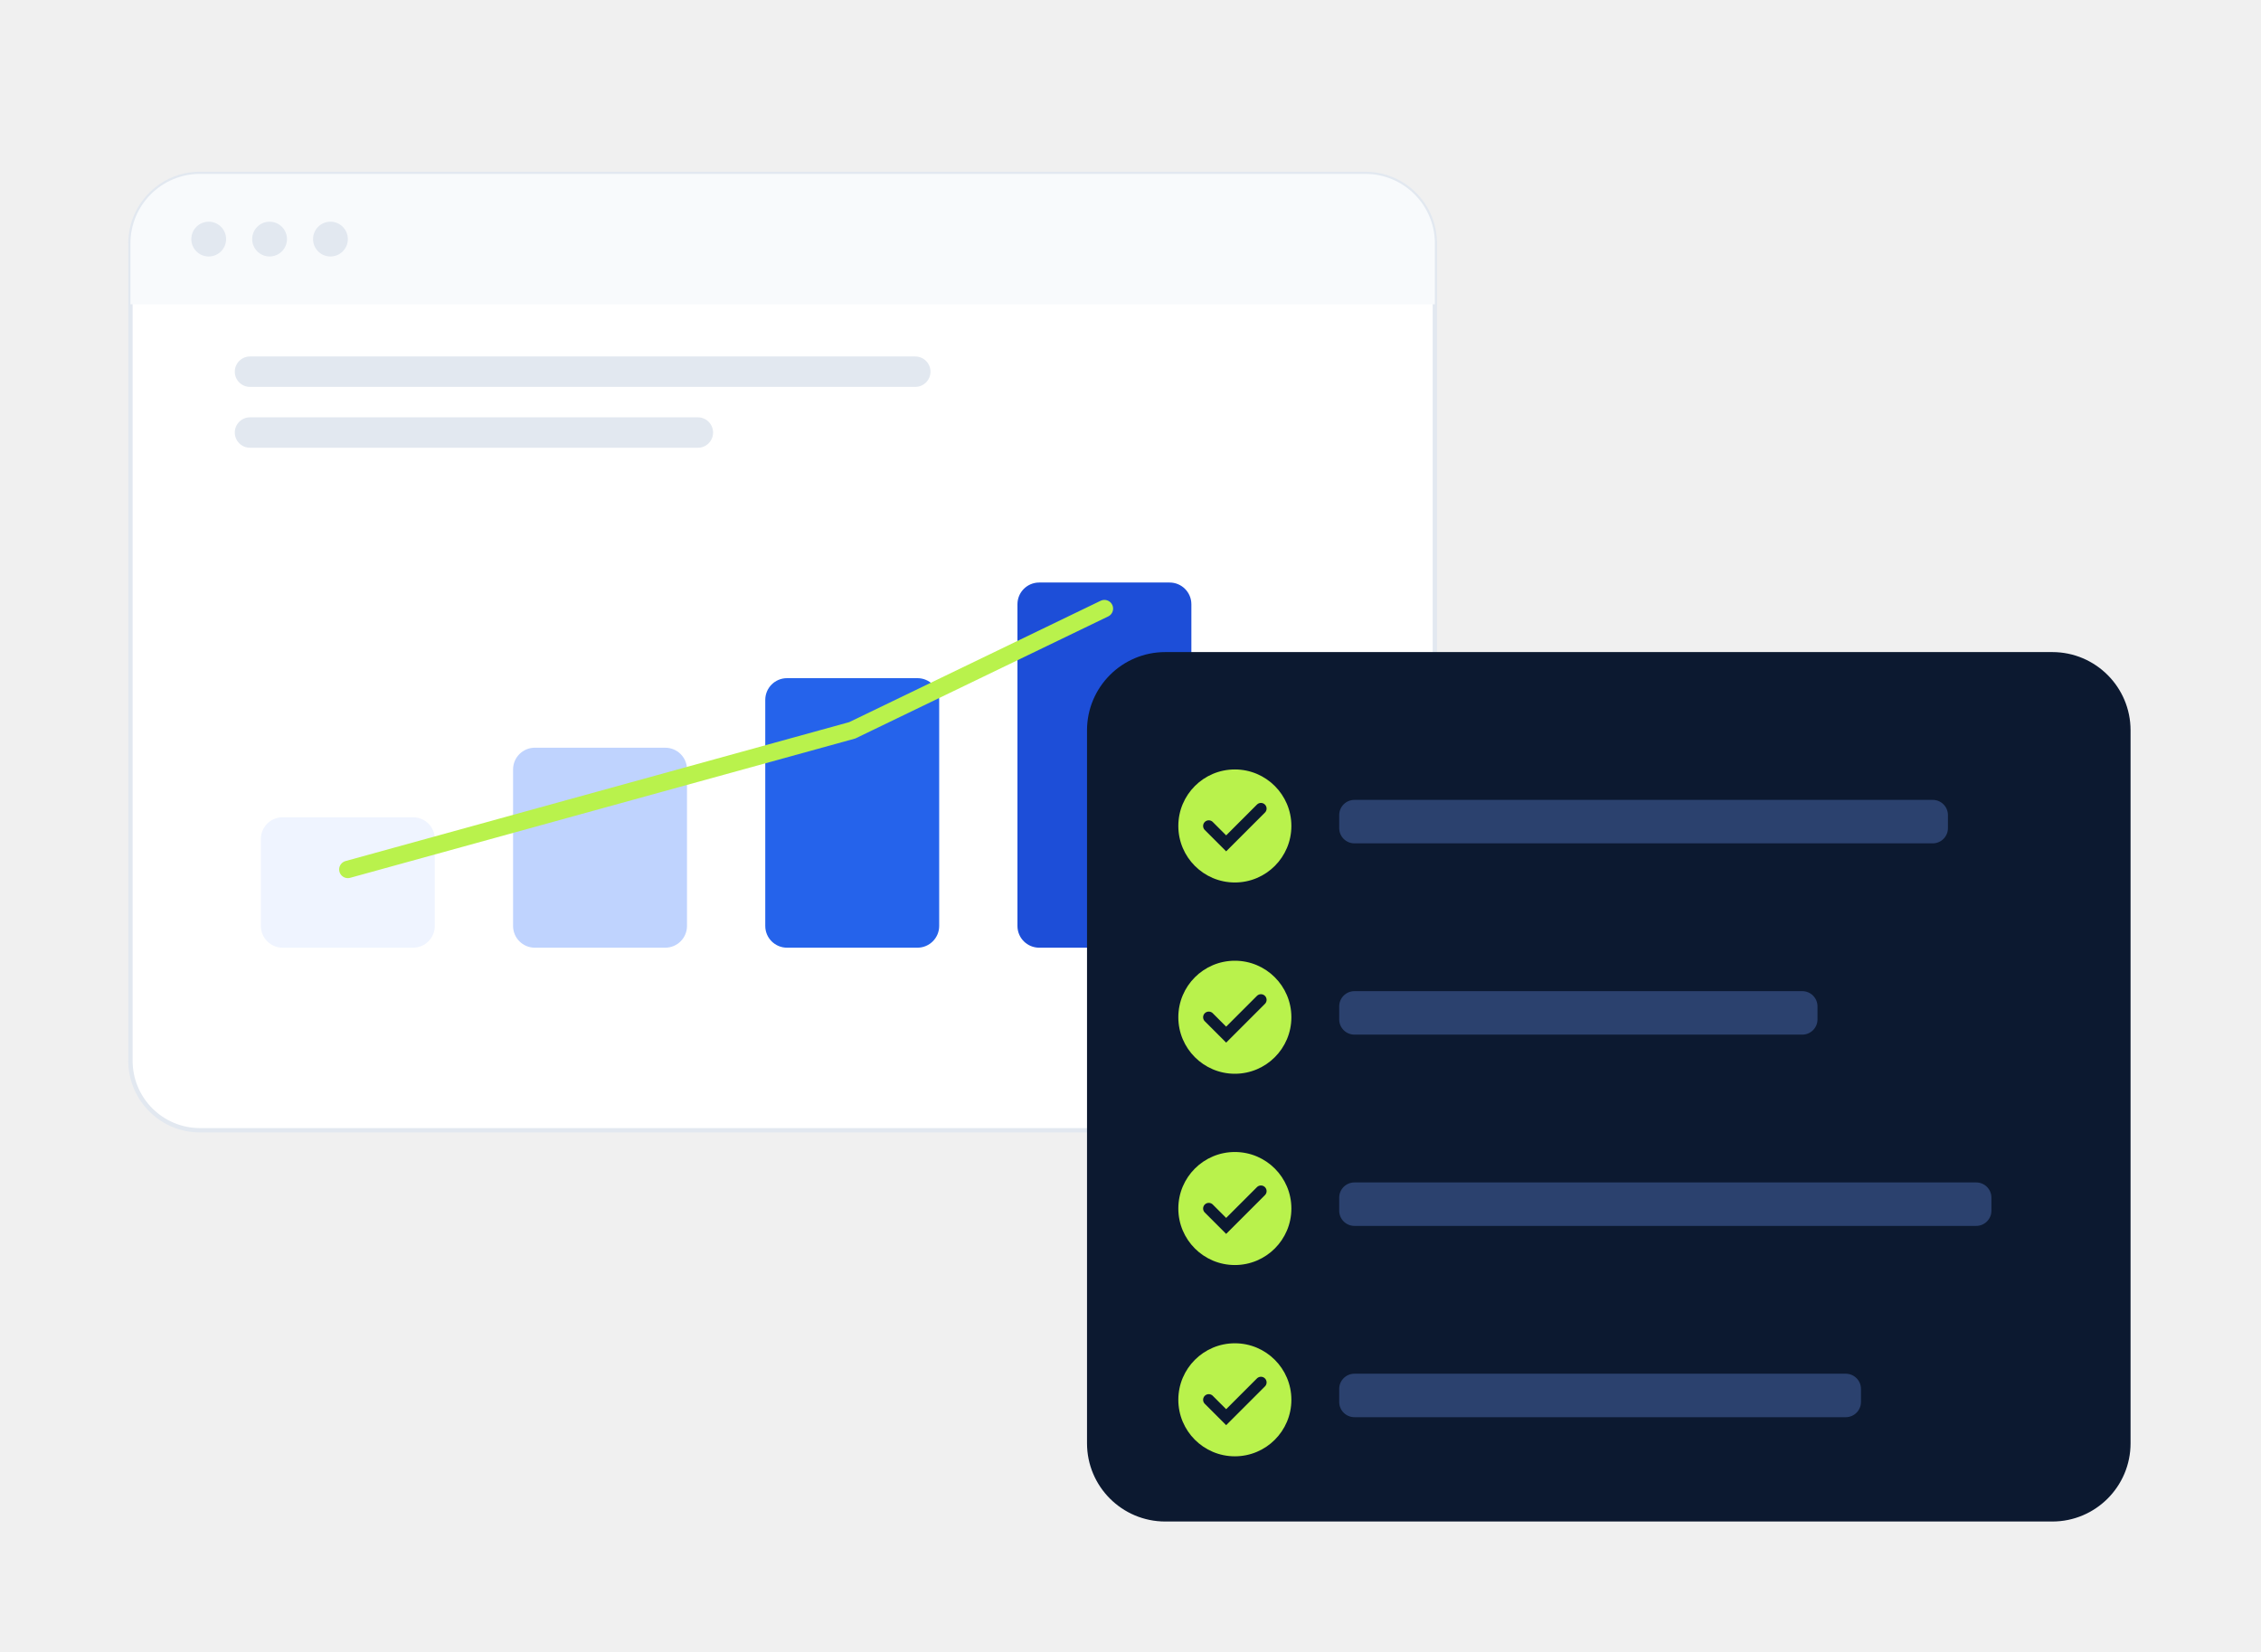
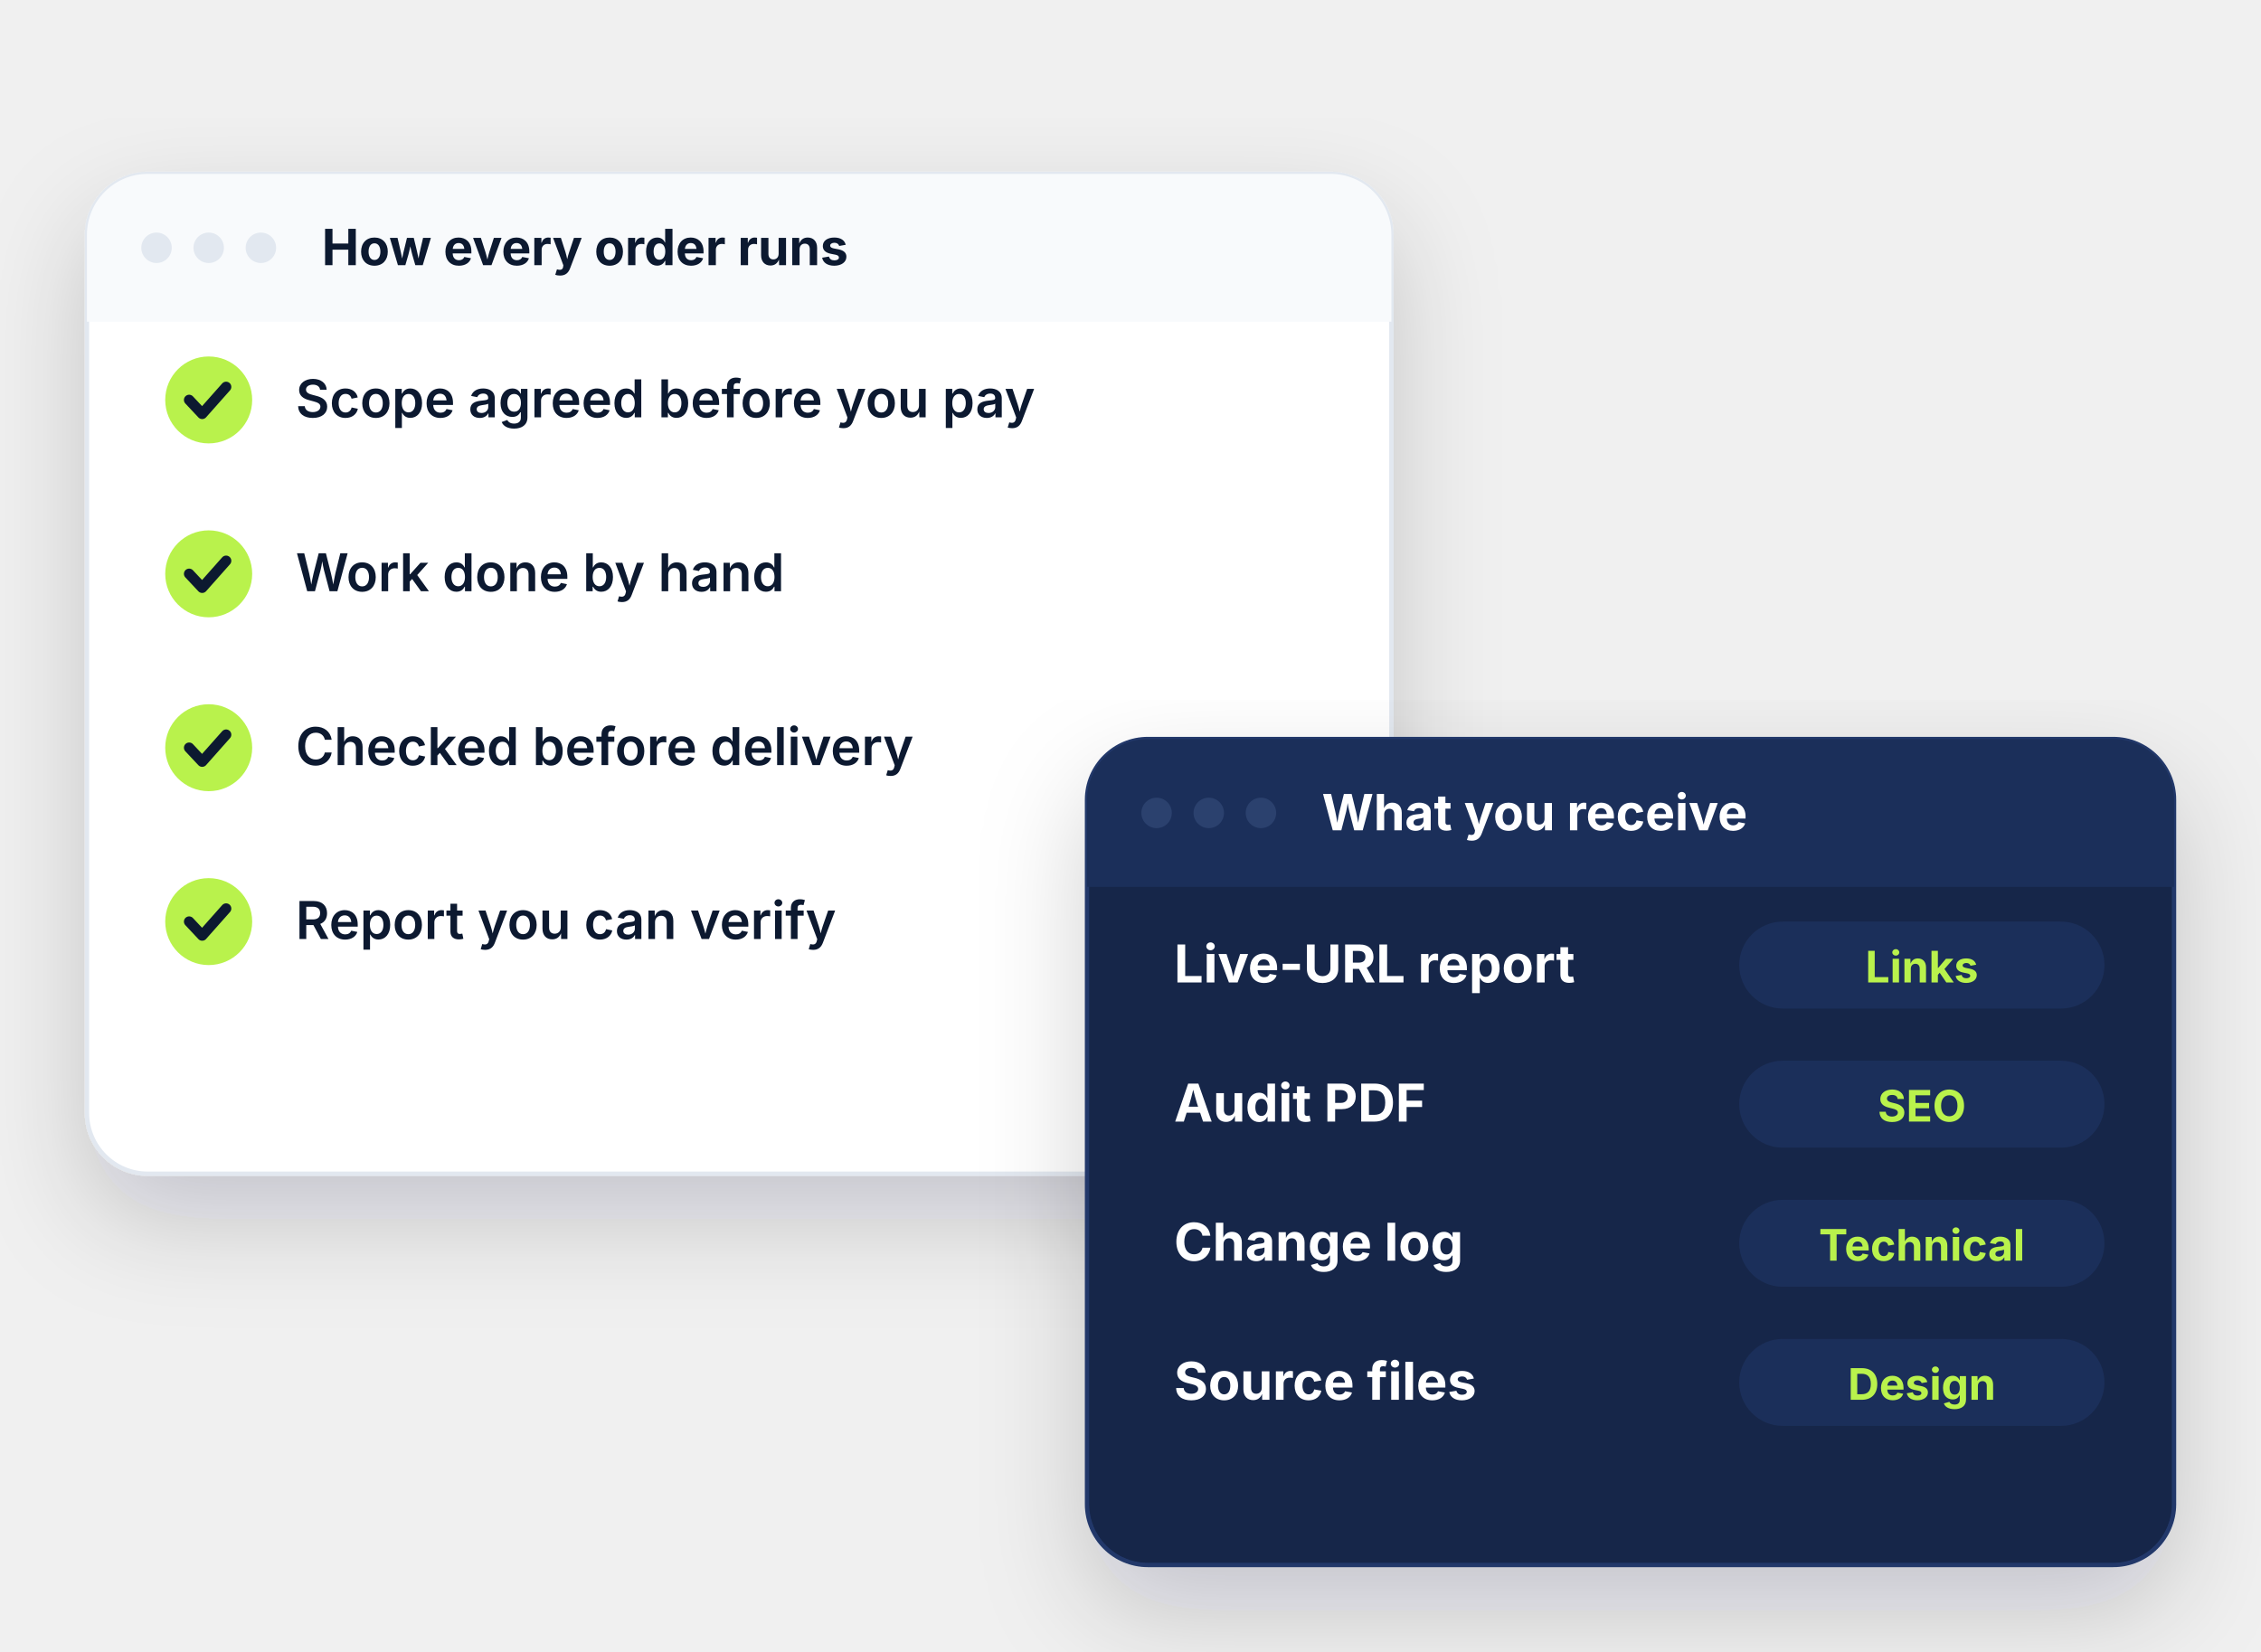
<svg xmlns="http://www.w3.org/2000/svg" viewBox="0 0 520 380" role="img" aria-labelledby="t">
-   <g>
-     <rect x="30" y="40" width="300" height="220" rx="16" fill="#FFFFFF" stroke="#E2E8F0" />
-     <path d="M30 56 a16 16 0 0 1 16 -16 h268 a16 16 0 0 1 16 16 v14 h-300 z" fill="#F8FAFC" />
-     <circle cx="48" cy="55" r="4" fill="#E2E8F0" />
-     <circle cx="62" cy="55" r="4" fill="#E2E8F0" />
-     <circle cx="76" cy="55" r="4" fill="#E2E8F0" />
-     <rect x="54" y="82" width="160" height="7" rx="3.5" fill="#E2E8F0" />
-     <rect x="54" y="96" width="110" height="7" rx="3.5" fill="#E2E8F0" />
-     <rect x="60" y="188" width="40" height="30" rx="5" fill="#EFF4FF" />
-     <rect x="118" y="172" width="40" height="46" rx="5" fill="#BFD3FE" />
-     <rect x="176" y="156" width="40" height="62" rx="5" fill="#2563EB" />
-     <rect x="234" y="134" width="40" height="84" rx="5" fill="#1D4ED8" />
-     <polyline points="80,200 138,184 196,168 254,140" fill="none" stroke="#B9F24C" stroke-width="4" stroke-linecap="round" />
+   <defs>
+     <filter id="sh" x="-10%" y="-10%" width="120%" height="130%">
+       <feDropShadow dx="0" dy="10" stdDeviation="12" flood-color="#0C1930" flood-opacity=".18" />
+     </filter>
+   </defs>
+   <g filter="url(#sh)">
+     <rect x="20" y="40" width="300" height="230" rx="14" fill="#FFFFFF" stroke="#E2E8F0" />
  </g>
-   <g transform="translate(250 150)">
-     <rect width="240" height="200" rx="18" fill="#0C1930" />
-     <circle cx="34" cy="40" r="13" fill="#B9F24C" />
-     <path d="M28 40l4 4 8-8" fill="none" stroke="#0C1930" stroke-width="2.6" stroke-linecap="round" />
-     <rect x="58" y="34" width="140" height="10" rx="3.5" fill="#2B416E" />
-     <circle cx="34" cy="84" r="13" fill="#B9F24C" />
-     <path d="M28 84l4 4 8-8" fill="none" stroke="#0C1930" stroke-width="2.6" stroke-linecap="round" />
-     <rect x="58" y="78" width="110" height="10" rx="3.5" fill="#2B416E" />
-     <circle cx="34" cy="128" r="13" fill="#B9F24C" />
-     <path d="M28 128l4 4 8-8" fill="none" stroke="#0C1930" stroke-width="2.6" stroke-linecap="round" />
-     <rect x="58" y="122" width="150" height="10" rx="3.5" fill="#2B416E" />
-     <circle cx="34" cy="172" r="13" fill="#B9F24C" />
-     <path d="M28 172l4 4 8-8" fill="none" stroke="#0C1930" stroke-width="2.6" stroke-linecap="round" />
-     <rect x="58" y="166" width="120" height="10" rx="3.5" fill="#2B416E" />
+   <path d="M20 54 a14 14 0 0 1 14 -14 h272 a14 14 0 0 1 14 14 v20 h-300 z" fill="#F8FAFC" />
+   <circle cx="36" cy="57" r="3.5" fill="#E2E8F0" />
+   <circle cx="48" cy="57" r="3.5" fill="#E2E8F0" />
+   <circle cx="60" cy="57" r="3.5" fill="#E2E8F0" />
+   <text x="74" y="61" font-family="Inter, 'Segoe UI', Arial, Helvetica, sans-serif" font-size="11.5" font-weight="700" fill="#0C1930" text-anchor="start">How every order runs</text>
+   <circle cx="48" cy="92" r="10" fill="#B9F24C" />
+   <path d="M43.5 92l3.0 3.2 5.5 -6.2" fill="none" stroke="#0C1930" stroke-width="2.4" stroke-linecap="round" stroke-linejoin="round" />
+   <text x="68" y="96" font-family="Inter, 'Segoe UI', Arial, Helvetica, sans-serif" font-size="12" font-weight="600" fill="#0C1930" text-anchor="start">Scope agreed before you pay</text>
+   <circle cx="48" cy="132" r="10" fill="#B9F24C" />
+   <path d="M43.5 132l3.0 3.2 5.5 -6.2" fill="none" stroke="#0C1930" stroke-width="2.4" stroke-linecap="round" stroke-linejoin="round" />
+   <text x="68" y="136" font-family="Inter, 'Segoe UI', Arial, Helvetica, sans-serif" font-size="12" font-weight="600" fill="#0C1930" text-anchor="start">Work done by hand</text>
+   <circle cx="48" cy="172" r="10" fill="#B9F24C" />
+   <path d="M43.5 172l3.0 3.2 5.5 -6.2" fill="none" stroke="#0C1930" stroke-width="2.4" stroke-linecap="round" stroke-linejoin="round" />
+   <text x="68" y="176" font-family="Inter, 'Segoe UI', Arial, Helvetica, sans-serif" font-size="12" font-weight="600" fill="#0C1930" text-anchor="start">Checked before delivery</text>
+   <circle cx="48" cy="212" r="10" fill="#B9F24C" />
+   <path d="M43.5 212l3.0 3.2 5.5 -6.2" fill="none" stroke="#0C1930" stroke-width="2.4" stroke-linecap="round" stroke-linejoin="round" />
+   <text x="68" y="216" font-family="Inter, 'Segoe UI', Arial, Helvetica, sans-serif" font-size="12" font-weight="600" fill="#0C1930" text-anchor="start">Report you can verify</text>
+   <g filter="url(#sh)">
+     <rect x="250" y="170" width="250" height="190" rx="14" fill="#13254A" stroke="#24396A" />
  </g>
+   <path d="M250 184 a14 14 0 0 1 14 -14 h222 a14 14 0 0 1 14 14 v20 h-250 z" fill="#1B2F5A" />
+   <circle cx="266" cy="187" r="3.5" fill="#2B416E" />
+   <circle cx="278" cy="187" r="3.5" fill="#2B416E" />
+   <circle cx="290" cy="187" r="3.5" fill="#2B416E" />
+   <text x="304" y="191" font-family="Inter, 'Segoe UI', Arial, Helvetica, sans-serif" font-size="11.5" font-weight="700" fill="#FFFFFF" text-anchor="start">What you receive</text>
+   <text x="270" y="226" font-family="Inter, 'Segoe UI', Arial, Helvetica, sans-serif" font-size="12" font-weight="700" fill="#FFFFFF" text-anchor="start">Live-URL report</text>
+   <rect x="400" y="212" width="84" height="20" rx="10" fill="#1B2F5A" />
+   <text x="442.0" y="226" font-family="Inter, 'Segoe UI', Arial, Helvetica, sans-serif" font-size="10" font-weight="700" fill="#B9F24C" text-anchor="middle">Links</text>
+   <text x="270" y="258" font-family="Inter, 'Segoe UI', Arial, Helvetica, sans-serif" font-size="12" font-weight="700" fill="#FFFFFF" text-anchor="start">Audit PDF</text>
+   <rect x="400" y="244" width="84" height="20" rx="10" fill="#1B2F5A" />
+   <text x="442.0" y="258" font-family="Inter, 'Segoe UI', Arial, Helvetica, sans-serif" font-size="10" font-weight="700" fill="#B9F24C" text-anchor="middle">SEO</text>
+   <text x="270" y="290" font-family="Inter, 'Segoe UI', Arial, Helvetica, sans-serif" font-size="12" font-weight="700" fill="#FFFFFF" text-anchor="start">Change log</text>
+   <rect x="400" y="276" width="84" height="20" rx="10" fill="#1B2F5A" />
+   <text x="442.0" y="290" font-family="Inter, 'Segoe UI', Arial, Helvetica, sans-serif" font-size="10" font-weight="700" fill="#B9F24C" text-anchor="middle">Technical</text>
+   <text x="270" y="322" font-family="Inter, 'Segoe UI', Arial, Helvetica, sans-serif" font-size="12" font-weight="700" fill="#FFFFFF" text-anchor="start">Source files</text>
+   <rect x="400" y="308" width="84" height="20" rx="10" fill="#1B2F5A" />
+   <text x="442.0" y="322" font-family="Inter, 'Segoe UI', Arial, Helvetica, sans-serif" font-size="10" font-weight="700" fill="#B9F24C" text-anchor="middle">Design</text>
</svg>
